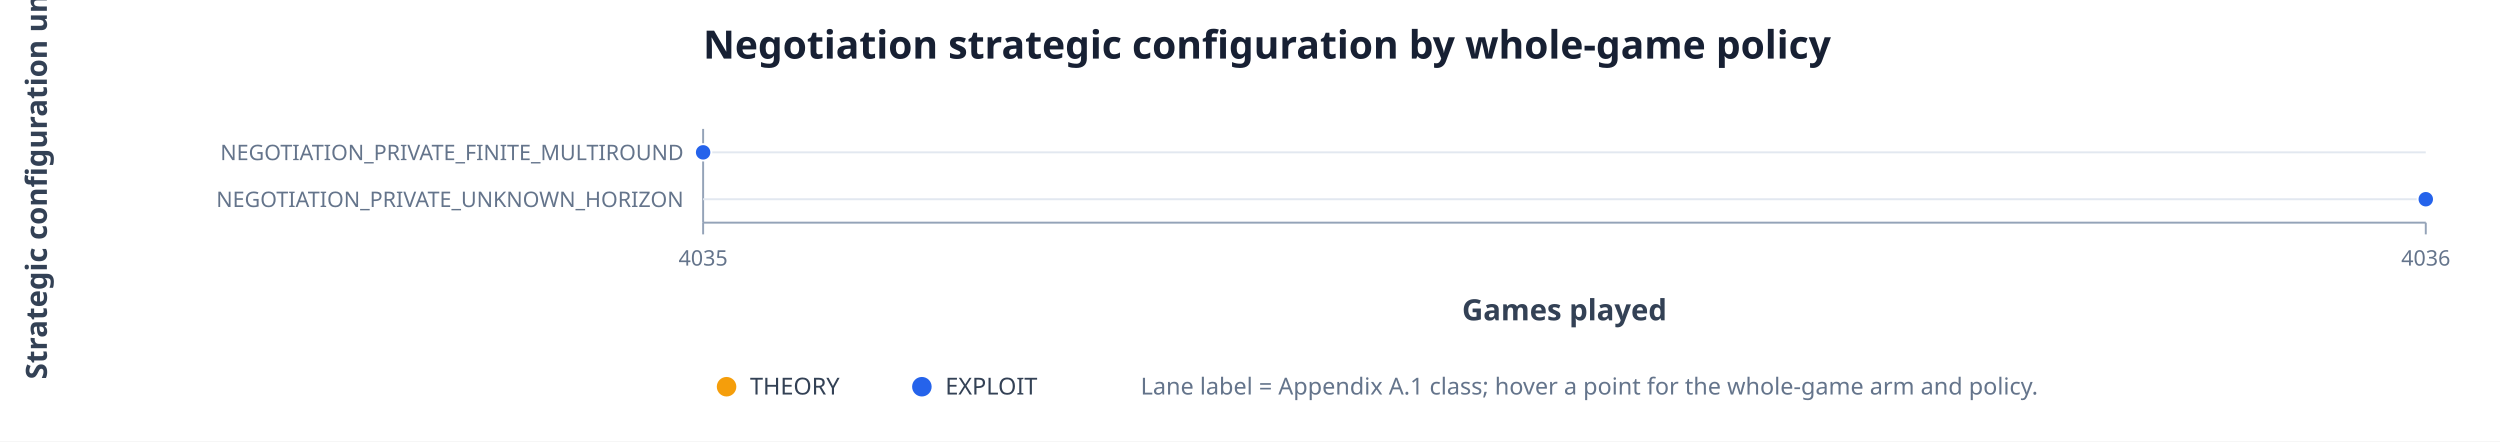
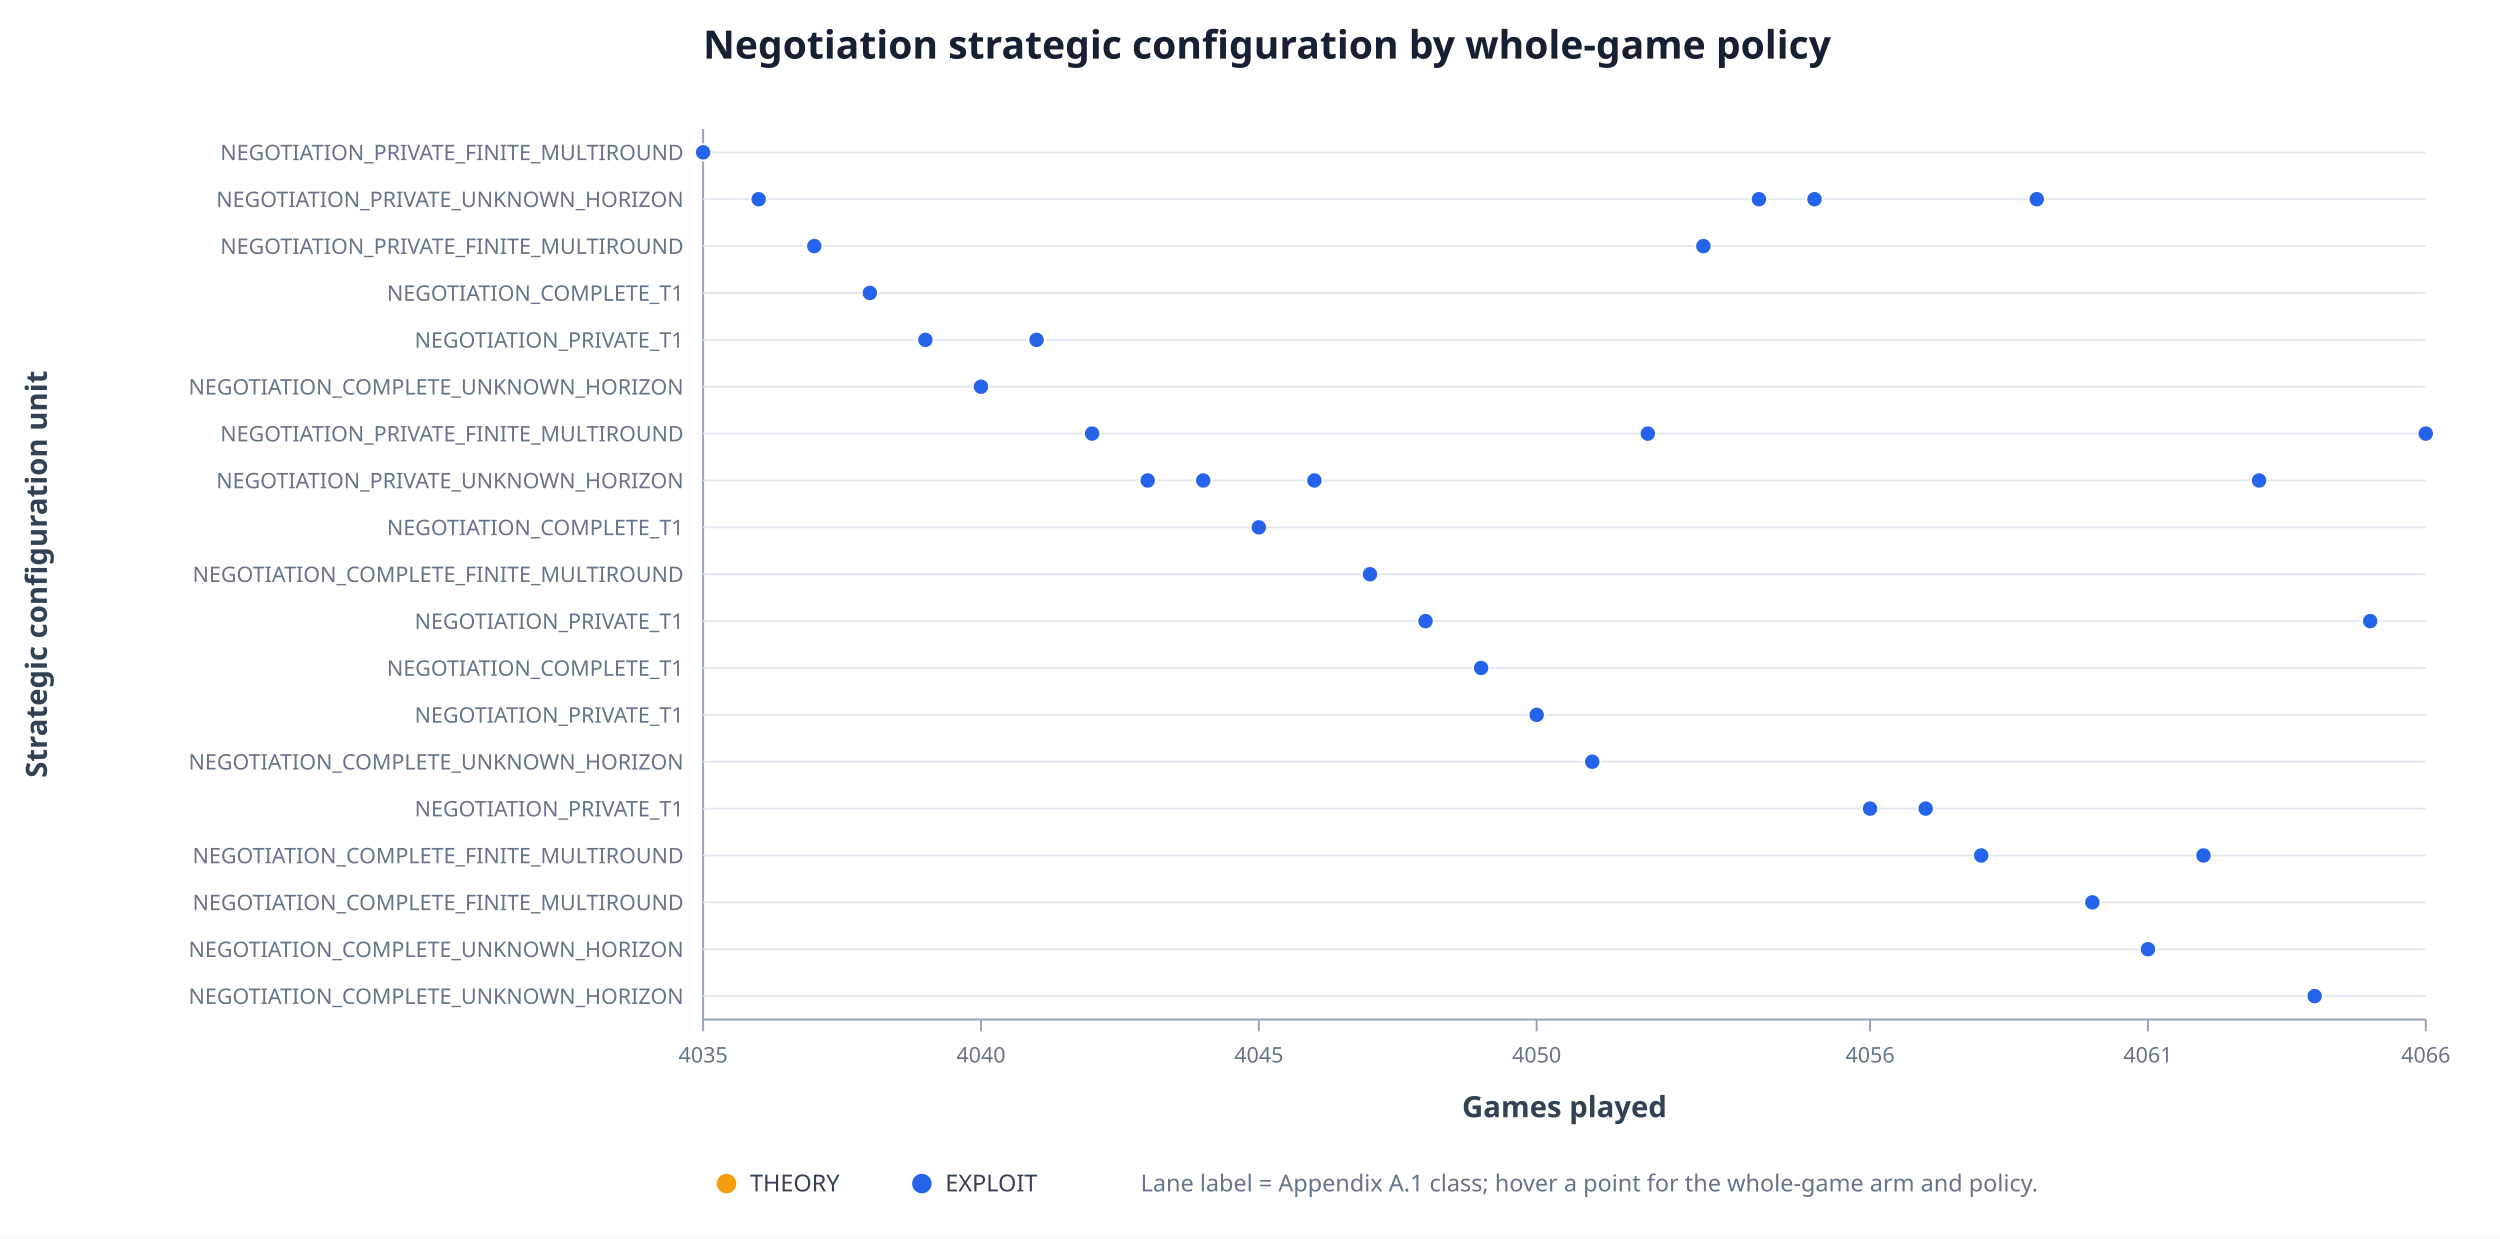
- <svg xmlns="http://www.w3.org/2000/svg" width="1280" height="226" viewBox="0 0 1280 226" role="img">
-   <rect width="1280" height="226" fill="white" />
+ <svg xmlns="http://www.w3.org/2000/svg" width="1280" height="634" viewBox="0 0 1280 634" role="img">
+   <rect width="1280" height="634" fill="white" />
  <text x="360.0" y="30" font-family="system-ui,sans-serif" font-size="20" font-weight="700" fill="#172033">Negotiation strategic configuration by whole-game policy</text>
-   <line x1="360.0" y1="114.0" x2="1242.0" y2="114.0" stroke="#94a3b8" />
-   <line x1="360.0" y1="66.0" x2="360.0" y2="114.0" stroke="#94a3b8" />
-   <text x="801.0" y="164" text-anchor="middle" font-family="system-ui,sans-serif" font-size="15" font-weight="650" fill="#334155">Games played</text>
-   <text x="24" y="90.0" transform="rotate(-90 24 90.0)" text-anchor="middle" font-family="system-ui,sans-serif" font-size="15" font-weight="650" fill="#334155">Strategic configuration unit</text>
+   <line x1="360.0" y1="522.0" x2="1242.0" y2="522.0" stroke="#94a3b8" />
+   <line x1="360.0" y1="66.0" x2="360.0" y2="522.0" stroke="#94a3b8" />
+   <text x="801.0" y="572" text-anchor="middle" font-family="system-ui,sans-serif" font-size="15" font-weight="650" fill="#334155">Games played</text>
+   <text x="24" y="294.0" transform="rotate(-90 24 294.0)" text-anchor="middle" font-family="system-ui,sans-serif" font-size="15" font-weight="650" fill="#334155">Strategic configuration unit</text>
  <line x1="360.0" y1="78.00" x2="1242.0" y2="78.00" stroke="#e2e8f0" />
  <text x="350.0" y="82.00" text-anchor="end" font-family="system-ui,sans-serif" font-size="11" fill="#64748b">NEGOTIATION_PRIVATE_FINITE_MULTIROUND</text>
  <line x1="360.0" y1="102.00" x2="1242.0" y2="102.00" stroke="#e2e8f0" />
  <text x="350.0" y="106.00" text-anchor="end" font-family="system-ui,sans-serif" font-size="11" fill="#64748b">NEGOTIATION_PRIVATE_UNKNOWN_HORIZON</text>
-   <line x1="360.00" y1="114.0" x2="360.00" y2="120.0" stroke="#94a3b8" />
-   <text x="360.00" y="136.0" text-anchor="middle" font-family="system-ui,sans-serif" font-size="11" fill="#64748b">4035</text>
-   <line x1="1242.00" y1="114.0" x2="1242.00" y2="120.0" stroke="#94a3b8" />
-   <text x="1242.00" y="136.0" text-anchor="middle" font-family="system-ui,sans-serif" font-size="11" fill="#64748b">4036</text>
+   <line x1="360.0" y1="126.00" x2="1242.0" y2="126.00" stroke="#e2e8f0" />
+   <text x="350.0" y="130.00" text-anchor="end" font-family="system-ui,sans-serif" font-size="11" fill="#64748b">NEGOTIATION_PRIVATE_FINITE_MULTIROUND</text>
+   <line x1="360.0" y1="150.00" x2="1242.0" y2="150.00" stroke="#e2e8f0" />
+   <text x="350.0" y="154.00" text-anchor="end" font-family="system-ui,sans-serif" font-size="11" fill="#64748b">NEGOTIATION_COMPLETE_T1</text>
+   <line x1="360.0" y1="174.00" x2="1242.0" y2="174.00" stroke="#e2e8f0" />
+   <text x="350.0" y="178.00" text-anchor="end" font-family="system-ui,sans-serif" font-size="11" fill="#64748b">NEGOTIATION_PRIVATE_T1</text>
+   <line x1="360.0" y1="198.00" x2="1242.0" y2="198.00" stroke="#e2e8f0" />
+   <text x="350.0" y="202.00" text-anchor="end" font-family="system-ui,sans-serif" font-size="11" fill="#64748b">NEGOTIATION_COMPLETE_UNKNOWN_HORIZON</text>
+   <line x1="360.0" y1="222.00" x2="1242.0" y2="222.00" stroke="#e2e8f0" />
+   <text x="350.0" y="226.00" text-anchor="end" font-family="system-ui,sans-serif" font-size="11" fill="#64748b">NEGOTIATION_PRIVATE_FINITE_MULTIROUND</text>
+   <line x1="360.0" y1="246.00" x2="1242.0" y2="246.00" stroke="#e2e8f0" />
+   <text x="350.0" y="250.00" text-anchor="end" font-family="system-ui,sans-serif" font-size="11" fill="#64748b">NEGOTIATION_PRIVATE_UNKNOWN_HORIZON</text>
+   <line x1="360.0" y1="270.00" x2="1242.0" y2="270.00" stroke="#e2e8f0" />
+   <text x="350.0" y="274.00" text-anchor="end" font-family="system-ui,sans-serif" font-size="11" fill="#64748b">NEGOTIATION_COMPLETE_T1</text>
+   <line x1="360.0" y1="294.00" x2="1242.0" y2="294.00" stroke="#e2e8f0" />
+   <text x="350.0" y="298.00" text-anchor="end" font-family="system-ui,sans-serif" font-size="11" fill="#64748b">NEGOTIATION_COMPLETE_FINITE_MULTIROUND</text>
+   <line x1="360.0" y1="318.00" x2="1242.0" y2="318.00" stroke="#e2e8f0" />
+   <text x="350.0" y="322.00" text-anchor="end" font-family="system-ui,sans-serif" font-size="11" fill="#64748b">NEGOTIATION_PRIVATE_T1</text>
+   <line x1="360.0" y1="342.00" x2="1242.0" y2="342.00" stroke="#e2e8f0" />
+   <text x="350.0" y="346.00" text-anchor="end" font-family="system-ui,sans-serif" font-size="11" fill="#64748b">NEGOTIATION_COMPLETE_T1</text>
+   <line x1="360.0" y1="366.00" x2="1242.0" y2="366.00" stroke="#e2e8f0" />
+   <text x="350.0" y="370.00" text-anchor="end" font-family="system-ui,sans-serif" font-size="11" fill="#64748b">NEGOTIATION_PRIVATE_T1</text>
+   <line x1="360.0" y1="390.00" x2="1242.0" y2="390.00" stroke="#e2e8f0" />
+   <text x="350.0" y="394.00" text-anchor="end" font-family="system-ui,sans-serif" font-size="11" fill="#64748b">NEGOTIATION_COMPLETE_UNKNOWN_HORIZON</text>
+   <line x1="360.0" y1="414.00" x2="1242.0" y2="414.00" stroke="#e2e8f0" />
+   <text x="350.0" y="418.00" text-anchor="end" font-family="system-ui,sans-serif" font-size="11" fill="#64748b">NEGOTIATION_PRIVATE_T1</text>
+   <line x1="360.0" y1="438.00" x2="1242.0" y2="438.00" stroke="#e2e8f0" />
+   <text x="350.0" y="442.00" text-anchor="end" font-family="system-ui,sans-serif" font-size="11" fill="#64748b">NEGOTIATION_COMPLETE_FINITE_MULTIROUND</text>
+   <line x1="360.0" y1="462.00" x2="1242.0" y2="462.00" stroke="#e2e8f0" />
+   <text x="350.0" y="466.00" text-anchor="end" font-family="system-ui,sans-serif" font-size="11" fill="#64748b">NEGOTIATION_COMPLETE_FINITE_MULTIROUND</text>
+   <line x1="360.0" y1="486.00" x2="1242.0" y2="486.00" stroke="#e2e8f0" />
+   <text x="350.0" y="490.00" text-anchor="end" font-family="system-ui,sans-serif" font-size="11" fill="#64748b">NEGOTIATION_COMPLETE_UNKNOWN_HORIZON</text>
+   <line x1="360.0" y1="510.00" x2="1242.0" y2="510.00" stroke="#e2e8f0" />
+   <text x="350.0" y="514.00" text-anchor="end" font-family="system-ui,sans-serif" font-size="11" fill="#64748b">NEGOTIATION_COMPLETE_UNKNOWN_HORIZON</text>
+   <line x1="360.00" y1="522.0" x2="360.00" y2="528.0" stroke="#94a3b8" />
+   <text x="360.00" y="544.0" text-anchor="middle" font-family="system-ui,sans-serif" font-size="11" fill="#64748b">4035</text>
+   <line x1="502.26" y1="522.0" x2="502.26" y2="528.0" stroke="#94a3b8" />
+   <text x="502.26" y="544.0" text-anchor="middle" font-family="system-ui,sans-serif" font-size="11" fill="#64748b">4040</text>
+   <line x1="644.52" y1="522.0" x2="644.52" y2="528.0" stroke="#94a3b8" />
+   <text x="644.52" y="544.0" text-anchor="middle" font-family="system-ui,sans-serif" font-size="11" fill="#64748b">4045</text>
+   <line x1="786.77" y1="522.0" x2="786.77" y2="528.0" stroke="#94a3b8" />
+   <text x="786.77" y="544.0" text-anchor="middle" font-family="system-ui,sans-serif" font-size="11" fill="#64748b">4050</text>
+   <line x1="957.48" y1="522.0" x2="957.48" y2="528.0" stroke="#94a3b8" />
+   <text x="957.48" y="544.0" text-anchor="middle" font-family="system-ui,sans-serif" font-size="11" fill="#64748b">4056</text>
+   <line x1="1099.74" y1="522.0" x2="1099.74" y2="528.0" stroke="#94a3b8" />
+   <text x="1099.74" y="544.0" text-anchor="middle" font-family="system-ui,sans-serif" font-size="11" fill="#64748b">4061</text>
+   <line x1="1242.00" y1="522.0" x2="1242.00" y2="528.0" stroke="#94a3b8" />
+   <text x="1242.00" y="544.0" text-anchor="middle" font-family="system-ui,sans-serif" font-size="11" fill="#64748b">4066</text>
  <circle cx="360.00" cy="78.00" r="4.2" fill="#2563eb" stroke="white" stroke-width="1" />
-   <circle cx="1242.00" cy="102.00" r="4.2" fill="#2563eb" stroke="white" stroke-width="1" />
-   <circle cx="372.0" cy="198" r="5" fill="#f59e0b" />
-   <text x="384.0" y="202" font-family="system-ui,sans-serif" font-size="12" fill="#334155">THEORY</text>
-   <circle cx="472.0" cy="198" r="5" fill="#2563eb" />
-   <text x="484.0" y="202" font-family="system-ui,sans-serif" font-size="12" fill="#334155">EXPLOIT</text>
-   <text x="584.0" y="202" font-family="system-ui,sans-serif" font-size="12" fill="#64748b">Lane label = Appendix A.1 class; hover a point for the whole-game arm and policy.</text>
+   <circle cx="388.45" cy="102.00" r="4.2" fill="#2563eb" stroke="white" stroke-width="1" />
+   <circle cx="416.90" cy="126.00" r="4.2" fill="#2563eb" stroke="white" stroke-width="1" />
+   <circle cx="445.35" cy="150.00" r="4.2" fill="#2563eb" stroke="white" stroke-width="1" />
+   <circle cx="473.81" cy="174.00" r="4.2" fill="#2563eb" stroke="white" stroke-width="1" />
+   <circle cx="502.26" cy="198.00" r="4.2" fill="#2563eb" stroke="white" stroke-width="1" />
+   <circle cx="530.71" cy="174.00" r="4.2" fill="#2563eb" stroke="white" stroke-width="1" />
+   <circle cx="559.16" cy="222.00" r="4.2" fill="#2563eb" stroke="white" stroke-width="1" />
+   <circle cx="587.61" cy="246.00" r="4.2" fill="#2563eb" stroke="white" stroke-width="1" />
+   <circle cx="616.06" cy="246.00" r="4.2" fill="#2563eb" stroke="white" stroke-width="1" />
+   <circle cx="644.52" cy="270.00" r="4.2" fill="#2563eb" stroke="white" stroke-width="1" />
+   <circle cx="672.97" cy="246.00" r="4.2" fill="#2563eb" stroke="white" stroke-width="1" />
+   <circle cx="701.42" cy="294.00" r="4.2" fill="#2563eb" stroke="white" stroke-width="1" />
+   <circle cx="729.87" cy="318.00" r="4.2" fill="#2563eb" stroke="white" stroke-width="1" />
+   <circle cx="758.32" cy="342.00" r="4.2" fill="#2563eb" stroke="white" stroke-width="1" />
+   <circle cx="786.77" cy="366.00" r="4.2" fill="#2563eb" stroke="white" stroke-width="1" />
+   <circle cx="815.23" cy="390.00" r="4.2" fill="#2563eb" stroke="white" stroke-width="1" />
+   <circle cx="843.68" cy="222.00" r="4.2" fill="#2563eb" stroke="white" stroke-width="1" />
+   <circle cx="872.13" cy="126.00" r="4.2" fill="#2563eb" stroke="white" stroke-width="1" />
+   <circle cx="900.58" cy="102.00" r="4.2" fill="#2563eb" stroke="white" stroke-width="1" />
+   <circle cx="929.03" cy="102.00" r="4.2" fill="#2563eb" stroke="white" stroke-width="1" />
+   <circle cx="957.48" cy="414.00" r="4.2" fill="#2563eb" stroke="white" stroke-width="1" />
+   <circle cx="985.94" cy="414.00" r="4.2" fill="#2563eb" stroke="white" stroke-width="1" />
+   <circle cx="1014.39" cy="438.00" r="4.2" fill="#2563eb" stroke="white" stroke-width="1" />
+   <circle cx="1042.84" cy="102.00" r="4.2" fill="#2563eb" stroke="white" stroke-width="1" />
+   <circle cx="1071.29" cy="462.00" r="4.2" fill="#2563eb" stroke="white" stroke-width="1" />
+   <circle cx="1099.74" cy="486.00" r="4.2" fill="#2563eb" stroke="white" stroke-width="1" />
+   <circle cx="1128.19" cy="438.00" r="4.2" fill="#2563eb" stroke="white" stroke-width="1" />
+   <circle cx="1156.65" cy="246.00" r="4.2" fill="#2563eb" stroke="white" stroke-width="1" />
+   <circle cx="1185.10" cy="510.00" r="4.2" fill="#2563eb" stroke="white" stroke-width="1" />
+   <circle cx="1213.55" cy="318.00" r="4.2" fill="#2563eb" stroke="white" stroke-width="1" />
+   <circle cx="1242.00" cy="222.00" r="4.2" fill="#2563eb" stroke="white" stroke-width="1" />
+   <circle cx="372.0" cy="606" r="5" fill="#f59e0b" />
+   <text x="384.0" y="610" font-family="system-ui,sans-serif" font-size="12" fill="#334155">THEORY</text>
+   <circle cx="472.0" cy="606" r="5" fill="#2563eb" />
+   <text x="484.0" y="610" font-family="system-ui,sans-serif" font-size="12" fill="#334155">EXPLOIT</text>
+   <text x="584.0" y="610" font-family="system-ui,sans-serif" font-size="12" fill="#64748b">Lane label = Appendix A.1 class; hover a point for the whole-game arm and policy.</text>
</svg>
